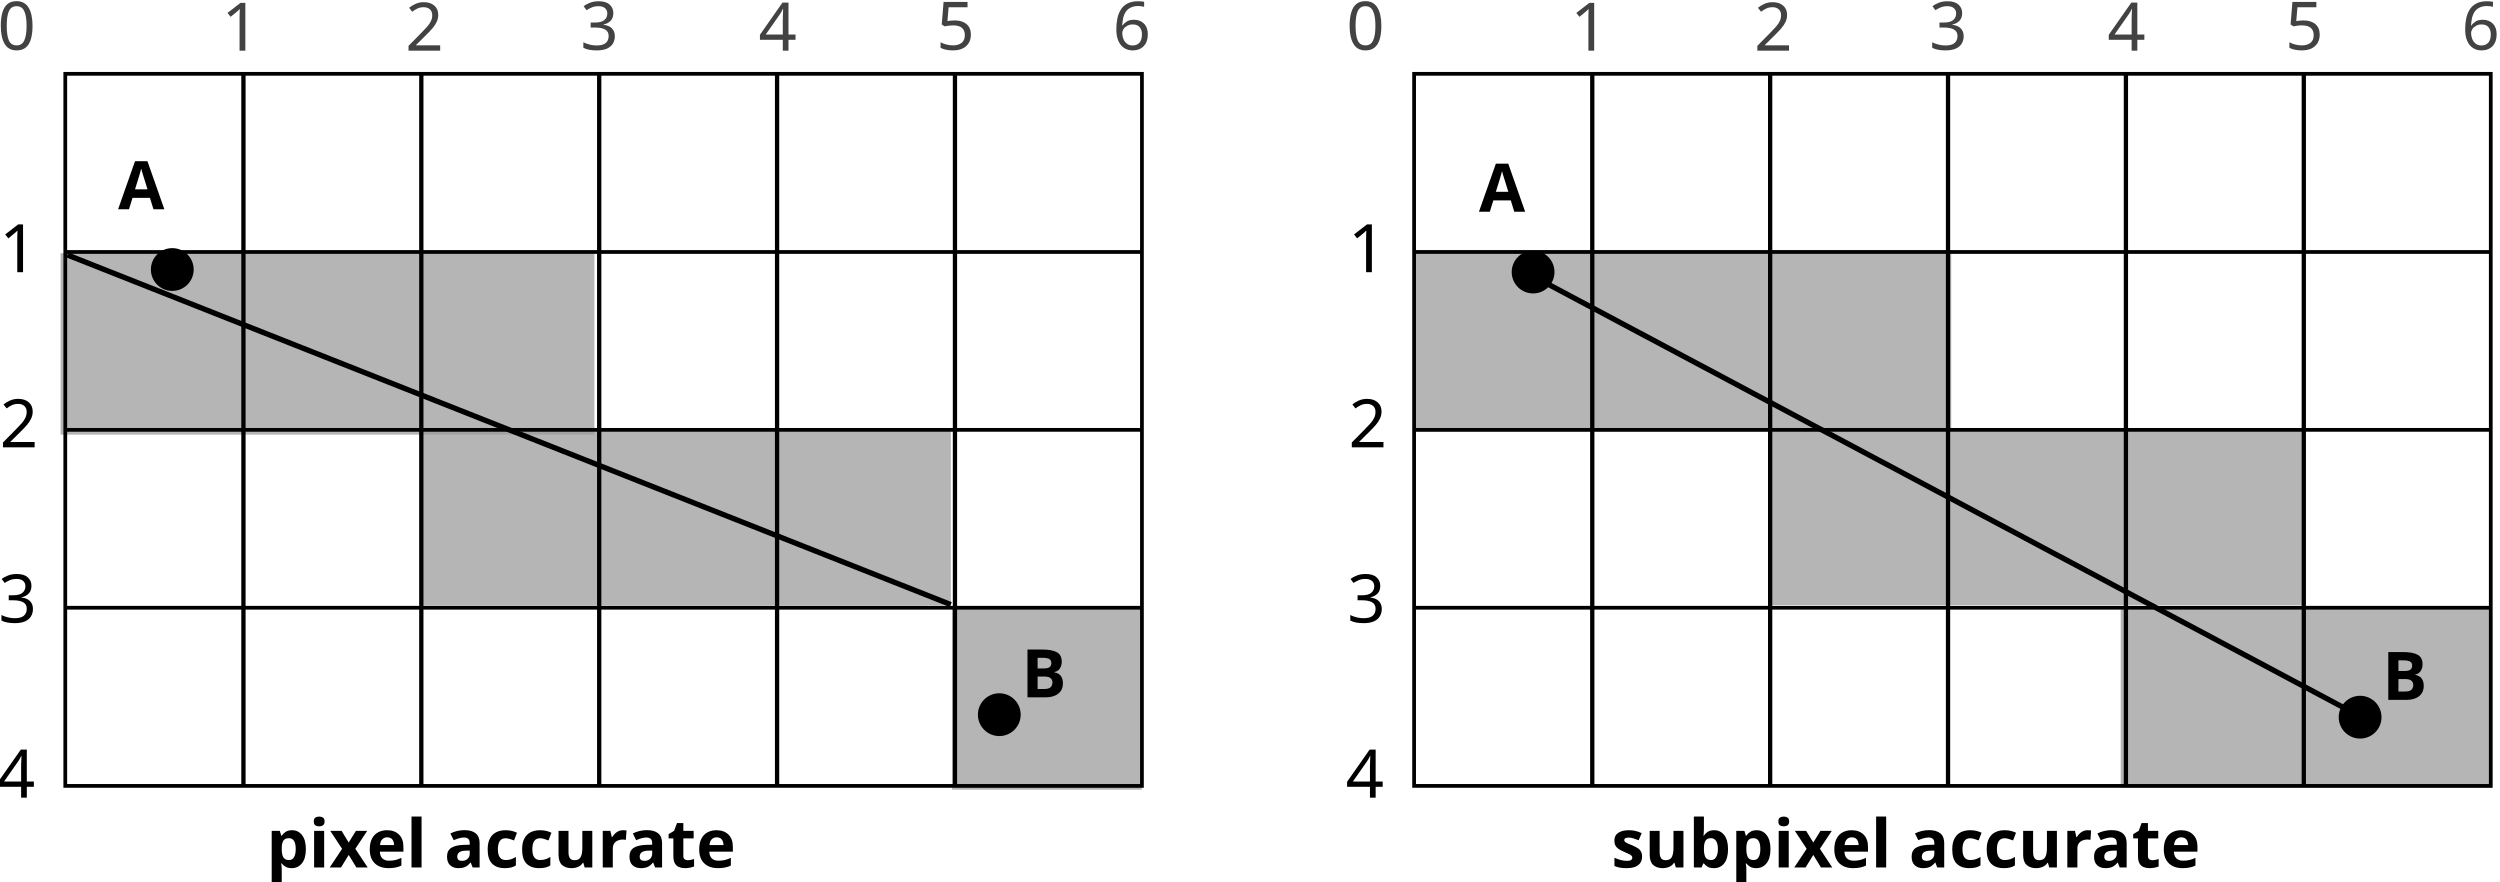
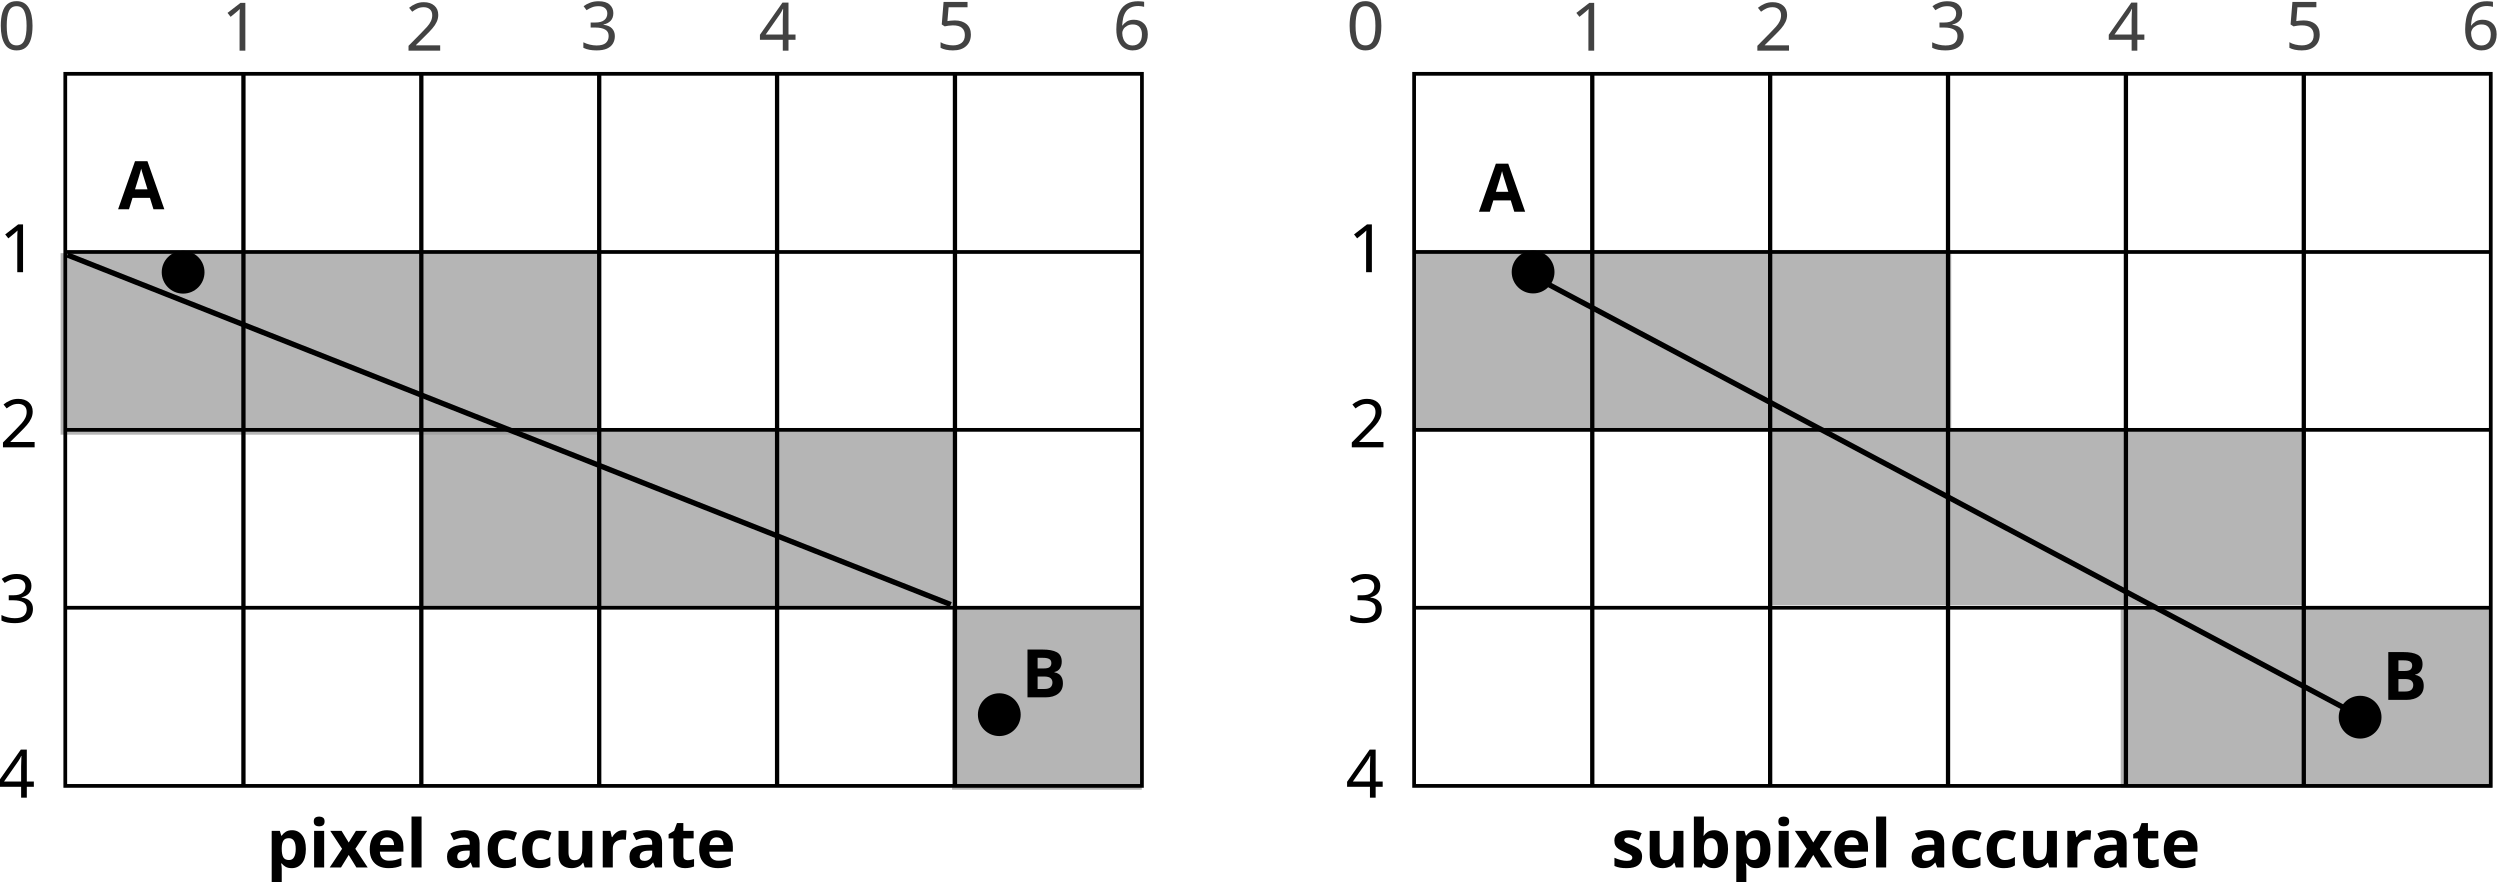
<svg xmlns="http://www.w3.org/2000/svg" width="5.182in" height="1.827in" viewBox="0 0 466.356 164.436" id="svg5618" version="1.1">
  <defs id="defs5620" />
  <g id="layer1" transform="translate(-1.1078,-0.8113639)">
-     <rect style="opacity:0.741;fill:#9b9b9b;fill-opacity:1;stroke:none;stroke-width:0.8;stroke-miterlimit:4;stroke-dasharray:none;stroke-dashoffset:0;stroke-opacity:1" id="rect4923" width="99.583" height="33.868" x="12.395" y="48.039" />
-     <rect style="opacity:0.741;fill:#9b9b9b;fill-opacity:1;stroke:none;stroke-width:0.8;stroke-miterlimit:4;stroke-dasharray:none;stroke-dashoffset:0;stroke-opacity:1" id="rect4925" width="99.098" height="32.62" x="79.378" y="81.154" />
+     <rect style="opacity:0.741;fill:#9b9b9b;fill-opacity:1;stroke:none;stroke-width:0.8;stroke-miterlimit:4;stroke-dasharray:none;stroke-dashoffset:0;stroke-opacity:1" id="rect4923" width="100.341" height="33.868" x="12.395" y="48.039" />
+     <rect style="opacity:0.741;fill:#9b9b9b;fill-opacity:1;stroke:none;stroke-width:0.8;stroke-miterlimit:4;stroke-dasharray:none;stroke-dashoffset:0;stroke-opacity:1" id="rect4925" width="99.729" height="32.873" x="79.378" y="81.154" />
    <rect style="opacity:0.741;fill:#9b9b9b;fill-opacity:1;stroke:none;stroke-width:0.8;stroke-miterlimit:4;stroke-dasharray:none;stroke-dashoffset:0;stroke-opacity:1" id="rect4935" width="35.383" height="34.125" x="178.713" y="114.012" />
    <rect style="opacity:0.741;fill:#9b9b9b;fill-opacity:1;stroke:none;stroke-width:0.8;stroke-miterlimit:4;stroke-dasharray:none;stroke-dashoffset:0;stroke-opacity:1" id="rect4927" width="100.103" height="33.878" x="265.007" y="47.449" />
    <rect style="opacity:0.741;fill:#9b9b9b;fill-opacity:1;stroke:none;stroke-width:0.8;stroke-miterlimit:4;stroke-dasharray:none;stroke-dashoffset:0;stroke-opacity:1" id="rect4929" width="99.813" height="32.62" x="331.242" y="81.069" />
    <rect style="opacity:0.741;fill:#9b9b9b;fill-opacity:1;stroke:none;stroke-width:0.8;stroke-miterlimit:4;stroke-dasharray:none;stroke-dashoffset:0;stroke-opacity:1" id="rect4931" width="69.251" height="33.373" x="396.72" y="114.442" />
    <text id="text4261-33" y="10.089" x="252.262" style="font-style:normal;font-weight:normal;font-size:35px;line-height:125%;font-family:sans-serif;letter-spacing:0px;word-spacing:0px;opacity:0.741;fill:#000000;fill-opacity:1;stroke:none;stroke-width:1px;stroke-linecap:butt;stroke-linejoin:miter;stroke-opacity:1" xml:space="preserve">
      <tspan style="font-size:12.5px" y="10.089" x="252.262" id="tspan4263-02">0</tspan>
    </text>
    <text id="text4261-3-1" y="10.266" x="294.058" style="font-style:normal;font-weight:normal;font-size:35px;line-height:125%;font-family:sans-serif;letter-spacing:0px;word-spacing:0px;opacity:0.741;fill:#000000;fill-opacity:1;stroke:none;stroke-width:1px;stroke-linecap:butt;stroke-linejoin:miter;stroke-opacity:1" xml:space="preserve">
      <tspan style="font-size:12.5px" y="10.266" x="294.058" id="tspan4263-8-2">1</tspan>
    </text>
    <text id="text4261-7-6" y="10.266" x="328.344" style="font-style:normal;font-weight:normal;font-size:35px;line-height:125%;font-family:sans-serif;letter-spacing:0px;word-spacing:0px;opacity:0.741;fill:#000000;fill-opacity:1;stroke:none;stroke-width:1px;stroke-linecap:butt;stroke-linejoin:miter;stroke-opacity:1" xml:space="preserve">
      <tspan style="font-size:12.5px" y="10.266" x="328.344" id="tspan4263-86-6">2</tspan>
    </text>
    <text id="text4261-6-9" y="10.089" x="360.991" style="font-style:normal;font-weight:normal;font-size:35px;line-height:125%;font-family:sans-serif;letter-spacing:0px;word-spacing:0px;opacity:0.741;fill:#000000;fill-opacity:1;stroke:none;stroke-width:1px;stroke-linecap:butt;stroke-linejoin:miter;stroke-opacity:1" xml:space="preserve">
      <tspan style="font-size:12.5px" y="10.089" x="360.991" id="tspan4263-2-8">3</tspan>
    </text>
    <text id="text4261-4-9" y="10.266" x="394.23" style="font-style:normal;font-weight:normal;font-size:35px;line-height:125%;font-family:sans-serif;letter-spacing:0px;word-spacing:0px;opacity:0.741;fill:#000000;fill-opacity:1;stroke:none;stroke-width:1px;stroke-linecap:butt;stroke-linejoin:miter;stroke-opacity:1" xml:space="preserve">
      <tspan style="font-size:12.5px" y="10.266" x="394.23" id="tspan4263-6-5">4</tspan>
    </text>
    <text id="text4261-9-00" y="10.089" x="427.413" style="font-style:normal;font-weight:normal;font-size:35px;line-height:125%;font-family:sans-serif;letter-spacing:0px;word-spacing:0px;opacity:0.741;fill:#000000;fill-opacity:1;stroke:none;stroke-width:1px;stroke-linecap:butt;stroke-linejoin:miter;stroke-opacity:1" xml:space="preserve">
      <tspan style="font-size:12.5px" y="10.089" x="427.413" id="tspan4263-23-9">5</tspan>
    </text>
    <text id="text4261-8-4" y="10.089" x="460.298" style="font-style:normal;font-weight:normal;font-size:35px;line-height:125%;font-family:sans-serif;letter-spacing:0px;word-spacing:0px;opacity:0.741;fill:#000000;fill-opacity:1;stroke:none;stroke-width:1px;stroke-linecap:butt;stroke-linejoin:miter;stroke-opacity:1" xml:space="preserve">
      <tspan style="font-size:12.5px" y="10.089" x="460.298" id="tspan4263-0-8">6</tspan>
    </text>
    <text id="text4261-98-0" y="51.594" x="252.585" style="font-style:normal;font-weight:normal;font-size:35px;line-height:125%;font-family:sans-serif;letter-spacing:0px;word-spacing:0px;fill:#000000;fill-opacity:1;stroke:none;stroke-width:1px;stroke-linecap:butt;stroke-linejoin:miter;stroke-opacity:1" xml:space="preserve">
      <tspan style="font-size:12.5px" y="51.594" x="252.585" id="tspan4263-7-35">1</tspan>
    </text>
    <text id="text4261-77-3" y="84.267" x="252.683" style="font-style:normal;font-weight:normal;font-size:35px;line-height:125%;font-family:sans-serif;letter-spacing:0px;word-spacing:0px;fill:#000000;fill-opacity:1;stroke:none;stroke-width:1px;stroke-linecap:butt;stroke-linejoin:miter;stroke-opacity:1" xml:space="preserve">
      <tspan style="font-size:12.5px" y="84.267" x="252.683" id="tspan4263-04-3">2</tspan>
    </text>
    <text id="text4261-96-6" y="116.941" x="252.433" style="font-style:normal;font-weight:normal;font-size:35px;line-height:125%;font-family:sans-serif;letter-spacing:0px;word-spacing:0px;fill:#000000;fill-opacity:1;stroke:none;stroke-width:1px;stroke-linecap:butt;stroke-linejoin:miter;stroke-opacity:1" xml:space="preserve">
      <tspan style="font-size:12.5px" y="116.941" x="252.433" id="tspan4263-70-9">3</tspan>
    </text>
    <text id="text4261-00-6" y="149.627" x="252.134" style="font-style:normal;font-weight:normal;font-size:35px;line-height:125%;font-family:sans-serif;letter-spacing:0px;word-spacing:0px;fill:#000000;fill-opacity:1;stroke:none;stroke-width:1px;stroke-linecap:butt;stroke-linejoin:miter;stroke-opacity:1" xml:space="preserve">
      <tspan style="font-size:12.5px" y="149.627" x="252.134" id="tspan4263-81-9">4</tspan>
    </text>
    <path id="path4407-6" style="fill:none;stroke:#000000;stroke-width:0.8;stroke-miterlimit:4;stroke-dasharray:none" d="m 298.139,14.635 0,132.741" />
    <path id="path4409-3" style="fill:none;stroke:#000000;stroke-width:0.8;stroke-miterlimit:4;stroke-dasharray:none" d="m 331.325,14.635 0,132.741" />
    <path id="path4411-7" style="fill:none;stroke:#000000;stroke-width:0.8;stroke-miterlimit:4;stroke-dasharray:none" d="m 364.51,14.635 0,132.741" />
    <path id="path4413-5" style="fill:none;stroke:#000000;stroke-width:0.8;stroke-miterlimit:4;stroke-dasharray:none" d="m 397.695,14.635 0,132.741" />
    <path id="path4415-7" style="fill:none;stroke:#000000;stroke-width:0.8;stroke-miterlimit:4;stroke-dasharray:none" d="m 430.88,14.635 0,132.741" />
    <path id="path4423-7" style="fill:none;stroke:#000000;stroke-width:0.696;stroke-miterlimit:4;stroke-dasharray:none" d="m 264.954,47.82 200.766,0" />
    <path id="path4425-0" style="fill:none;stroke:#000000;stroke-width:0.696;stroke-miterlimit:4;stroke-dasharray:none" d="m 264.954,81.005 200.766,0" />
    <path id="path4427-1" style="fill:none;stroke:#000000;stroke-width:0.696;stroke-miterlimit:4;stroke-dasharray:none" d="m 264.954,114.191 200.766,0" />
    <rect height="132.845" style="fill:none;stroke:#000000;stroke-width:0.696;stroke-miterlimit:4;stroke-dasharray:none" width="200.86" x="264.902" y="14.583" id="rect4429-1" />
    <path style="fill:none;fill-rule:evenodd;stroke:#000000;stroke-width:1px;stroke-linecap:butt;stroke-linejoin:miter;stroke-opacity:1" d="M 441.624,134.581 286.575,52.061" id="path4689-9" />
    <text id="text4261-36-9" y="10.089" x="0.626" style="font-style:normal;font-weight:normal;font-size:35px;line-height:125%;font-family:sans-serif;letter-spacing:0px;word-spacing:0px;opacity:0.741;fill:#000000;fill-opacity:1;stroke:none;stroke-width:1px;stroke-linecap:butt;stroke-linejoin:miter;stroke-opacity:1" xml:space="preserve">
      <tspan style="font-size:12.5px" y="10.089" x="0.626" id="tspan4263-29-3">0</tspan>
    </text>
    <text id="text4261-3-9-5" y="10.266" x="42.422" style="font-style:normal;font-weight:normal;font-size:35px;line-height:125%;font-family:sans-serif;letter-spacing:0px;word-spacing:0px;opacity:0.741;fill:#000000;fill-opacity:1;stroke:none;stroke-width:1px;stroke-linecap:butt;stroke-linejoin:miter;stroke-opacity:1" xml:space="preserve">
      <tspan style="font-size:12.5px" y="10.266" x="42.422" id="tspan4263-8-1-5">1</tspan>
    </text>
    <text id="text4261-7-9-3" y="10.266" x="76.708" style="font-style:normal;font-weight:normal;font-size:35px;line-height:125%;font-family:sans-serif;letter-spacing:0px;word-spacing:0px;opacity:0.741;fill:#000000;fill-opacity:1;stroke:none;stroke-width:1px;stroke-linecap:butt;stroke-linejoin:miter;stroke-opacity:1" xml:space="preserve">
      <tspan style="font-size:12.5px" y="10.266" x="76.708" id="tspan4263-86-1-6">2</tspan>
    </text>
    <text id="text4261-6-4-8" y="10.089" x="109.355" style="font-style:normal;font-weight:normal;font-size:35px;line-height:125%;font-family:sans-serif;letter-spacing:0px;word-spacing:0px;opacity:0.741;fill:#000000;fill-opacity:1;stroke:none;stroke-width:1px;stroke-linecap:butt;stroke-linejoin:miter;stroke-opacity:1" xml:space="preserve">
      <tspan style="font-size:12.5px" y="10.089" x="109.355" id="tspan4263-2-1-6">3</tspan>
    </text>
    <text id="text4261-4-1-7" y="10.266" x="142.594" style="font-style:normal;font-weight:normal;font-size:35px;line-height:125%;font-family:sans-serif;letter-spacing:0px;word-spacing:0px;opacity:0.741;fill:#000000;fill-opacity:1;stroke:none;stroke-width:1px;stroke-linecap:butt;stroke-linejoin:miter;stroke-opacity:1" xml:space="preserve">
      <tspan style="font-size:12.5px" y="10.266" x="142.594" id="tspan4263-6-9-7">4</tspan>
    </text>
    <text id="text4261-9-0-8" y="10.089" x="175.777" style="font-style:normal;font-weight:normal;font-size:35px;line-height:125%;font-family:sans-serif;letter-spacing:0px;word-spacing:0px;opacity:0.741;fill:#000000;fill-opacity:1;stroke:none;stroke-width:1px;stroke-linecap:butt;stroke-linejoin:miter;stroke-opacity:1" xml:space="preserve">
      <tspan style="font-size:12.5px" y="10.089" x="175.777" id="tspan4263-23-0-8">5</tspan>
    </text>
    <text id="text4261-8-8-5" y="10.089" x="208.662" style="font-style:normal;font-weight:normal;font-size:35px;line-height:125%;font-family:sans-serif;letter-spacing:0px;word-spacing:0px;opacity:0.741;fill:#000000;fill-opacity:1;stroke:none;stroke-width:1px;stroke-linecap:butt;stroke-linejoin:miter;stroke-opacity:1" xml:space="preserve">
      <tspan style="font-size:12.5px" y="10.089" x="208.662" id="tspan4263-0-4-8">6</tspan>
    </text>
    <text id="text4261-98-5-9" y="51.594" x="0.949" style="font-style:normal;font-weight:normal;font-size:35px;line-height:125%;font-family:sans-serif;letter-spacing:0px;word-spacing:0px;fill:#000000;fill-opacity:1;stroke:none;stroke-width:1px;stroke-linecap:butt;stroke-linejoin:miter;stroke-opacity:1" xml:space="preserve">
      <tspan style="font-size:12.5px" y="51.594" x="0.949" id="tspan4263-7-3-9">1</tspan>
    </text>
    <text id="text4261-77-2-0" y="84.267" x="1.047" style="font-style:normal;font-weight:normal;font-size:35px;line-height:125%;font-family:sans-serif;letter-spacing:0px;word-spacing:0px;fill:#000000;fill-opacity:1;stroke:none;stroke-width:1px;stroke-linecap:butt;stroke-linejoin:miter;stroke-opacity:1" xml:space="preserve">
      <tspan style="font-size:12.5px" y="84.267" x="1.047" id="tspan4263-04-1-3">2</tspan>
    </text>
    <text id="text4261-96-0-6" y="116.941" x="0.796" style="font-style:normal;font-weight:normal;font-size:35px;line-height:125%;font-family:sans-serif;letter-spacing:0px;word-spacing:0px;fill:#000000;fill-opacity:1;stroke:none;stroke-width:1px;stroke-linecap:butt;stroke-linejoin:miter;stroke-opacity:1" xml:space="preserve">
      <tspan style="font-size:12.5px" y="116.941" x="0.796" id="tspan4263-70-7-8">3</tspan>
    </text>
    <text id="text4261-00-1-1" y="149.627" x="0.497" style="font-style:normal;font-weight:normal;font-size:35px;line-height:125%;font-family:sans-serif;letter-spacing:0px;word-spacing:0px;fill:#000000;fill-opacity:1;stroke:none;stroke-width:1px;stroke-linecap:butt;stroke-linejoin:miter;stroke-opacity:1" xml:space="preserve">
      <tspan style="font-size:12.5px" y="149.627" x="0.497" id="tspan4263-81-1-7">4</tspan>
    </text>
    <path id="path4407-9-8" style="fill:none;stroke:#000000;stroke-width:0.8;stroke-miterlimit:4;stroke-dasharray:none" d="m 46.503,14.635 0,132.741" />
    <path id="path4409-7-3" style="fill:none;stroke:#000000;stroke-width:0.8;stroke-miterlimit:4;stroke-dasharray:none" d="m 79.688,14.635 0,132.741" />
    <path id="path4411-0-6" style="fill:none;stroke:#000000;stroke-width:0.8;stroke-miterlimit:4;stroke-dasharray:none" d="m 112.874,14.635 0,132.741" />
    <path id="path4413-8-7" style="fill:none;stroke:#000000;stroke-width:0.8;stroke-miterlimit:4;stroke-dasharray:none" d="m 146.059,14.635 0,132.741" />
    <path id="path4415-9-7" style="fill:none;stroke:#000000;stroke-width:0.8;stroke-miterlimit:4;stroke-dasharray:none" d="m 179.244,14.635 0,132.741" />
    <path id="path4423-2-5" style="fill:none;stroke:#000000;stroke-width:0.696;stroke-miterlimit:4;stroke-dasharray:none" d="m 13.318,47.82 200.766,0" />
    <path id="path4425-5-0" style="fill:none;stroke:#000000;stroke-width:0.696;stroke-miterlimit:4;stroke-dasharray:none" d="m 13.318,81.005 200.766,0" />
    <path id="path4427-3-3" style="fill:none;stroke:#000000;stroke-width:0.696;stroke-miterlimit:4;stroke-dasharray:none" d="m 13.318,114.191 200.766,0" />
    <rect height="132.845" style="fill:none;stroke:#000000;stroke-width:0.696;stroke-miterlimit:4;stroke-dasharray:none" width="200.86" x="13.266" y="14.583" id="rect4429-4-4" />
    <path style="fill:none;fill-rule:evenodd;stroke:#000000;stroke-width:1px;stroke-linecap:butt;stroke-linejoin:miter;stroke-opacity:1" d="M 178.461,113.603 13.648,48.373" id="path4691-8" />
    <ellipse style="opacity:1;fill:#000000;fill-opacity:1;stroke:none;stroke-width:0.8;stroke-miterlimit:4;stroke-dasharray:none;stroke-dashoffset:0;stroke-opacity:1" id="path4937-9-4-5" cx="441.386" cy="134.609" rx="3.991" ry="3.991" />
    <ellipse style="opacity:1;fill:#000000;fill-opacity:1;stroke:none;stroke-width:0.8;stroke-miterlimit:4;stroke-dasharray:none;stroke-dashoffset:0;stroke-opacity:1" id="path4937-9-4-8" cx="287.1" cy="51.563" rx="3.991" ry="3.991" />
    <text xml:space="preserve" style="font-style:normal;font-weight:normal;font-size:35px;line-height:125%;font-family:sans-serif;letter-spacing:0px;word-spacing:0px;fill:#000000;fill-opacity:1;stroke:none;stroke-width:1px;stroke-linecap:butt;stroke-linejoin:miter;stroke-opacity:1" x="445.52" y="131.381" id="text4954-6-0-1">
      <tspan id="tspan4956-3-3-0" x="445.52" y="131.381" style="font-weight:bold;font-size:12.5px">B</tspan>
    </text>
    <text xml:space="preserve" style="font-style:normal;font-weight:normal;font-size:35px;line-height:125%;font-family:sans-serif;letter-spacing:0px;word-spacing:0px;fill:#000000;fill-opacity:1;stroke:none;stroke-width:1px;stroke-linecap:butt;stroke-linejoin:miter;stroke-opacity:1" x="276.995" y="40.315" id="text4954-5-39">
      <tspan id="tspan4956-9-4" x="276.995" y="40.315" style="font-weight:bold;font-size:12.5px">A</tspan>
    </text>
    <ellipse style="opacity:1;fill:#000000;fill-opacity:1;stroke:none;stroke-width:0.8;stroke-miterlimit:4;stroke-dasharray:none;stroke-dashoffset:0;stroke-opacity:1" id="path4937-9-4-5-3" cx="187.515" cy="134.139" rx="3.991" ry="3.991" />
-     <ellipse style="opacity:1;fill:#000000;fill-opacity:1;stroke:none;stroke-width:0.8;stroke-miterlimit:4;stroke-dasharray:none;stroke-dashoffset:0;stroke-opacity:1" id="path4937-9-4-8-3" cx="33.228" cy="51.093" rx="3.991" ry="3.991" />
+     <ellipse style="opacity:1;fill:#000000;fill-opacity:1;stroke:none;stroke-width:0.8;stroke-miterlimit:4;stroke-dasharray:none;stroke-dashoffset:0;stroke-opacity:1" id="path4937-9-4-8-3" cx="35.249" cy="51.598" rx="3.991" ry="3.991" />
    <text xml:space="preserve" style="font-style:normal;font-weight:normal;font-size:35px;line-height:125%;font-family:sans-serif;letter-spacing:0px;word-spacing:0px;fill:#000000;fill-opacity:1;stroke:none;stroke-width:1px;stroke-linecap:butt;stroke-linejoin:miter;stroke-opacity:1" x="191.648" y="130.911" id="text4954-6-0-1-5">
      <tspan id="tspan4956-3-3-0-4" x="191.648" y="130.911" style="font-weight:bold;font-size:12.5px">B</tspan>
    </text>
    <text xml:space="preserve" style="font-style:normal;font-weight:normal;font-size:35px;line-height:125%;font-family:sans-serif;letter-spacing:0px;word-spacing:0px;fill:#000000;fill-opacity:1;stroke:none;stroke-width:1px;stroke-linecap:butt;stroke-linejoin:miter;stroke-opacity:1" x="23.123" y="39.845" id="text4954-5-39-4">
      <tspan id="tspan4956-9-4-4" x="23.123" y="39.845" style="font-weight:bold;font-size:12.5px">A</tspan>
    </text>
    <text xml:space="preserve" style="font-style:normal;font-weight:normal;font-size:35px;line-height:125%;font-family:sans-serif;letter-spacing:0px;word-spacing:0px;fill:#000000;fill-opacity:1;stroke:none;stroke-width:1px;stroke-linecap:butt;stroke-linejoin:miter;stroke-opacity:1" x="50.804" y="162.647" id="text4976-1">
      <tspan id="tspan4978-3" x="50.804" y="162.647" style="font-weight:bold;font-size:12.5px">pixel accurate</tspan>
    </text>
    <text xml:space="preserve" style="font-style:normal;font-weight:normal;font-size:35px;line-height:125%;font-family:sans-serif;letter-spacing:0px;word-spacing:0px;fill:#000000;fill-opacity:1;stroke:none;stroke-width:1px;stroke-linecap:butt;stroke-linejoin:miter;stroke-opacity:1" x="301.699" y="162.647" id="text4976-2">
      <tspan id="tspan4978-7" x="301.699" y="162.647" style="font-weight:bold;font-size:12.5px">subpixel accurate</tspan>
    </text>
  </g>
</svg>
